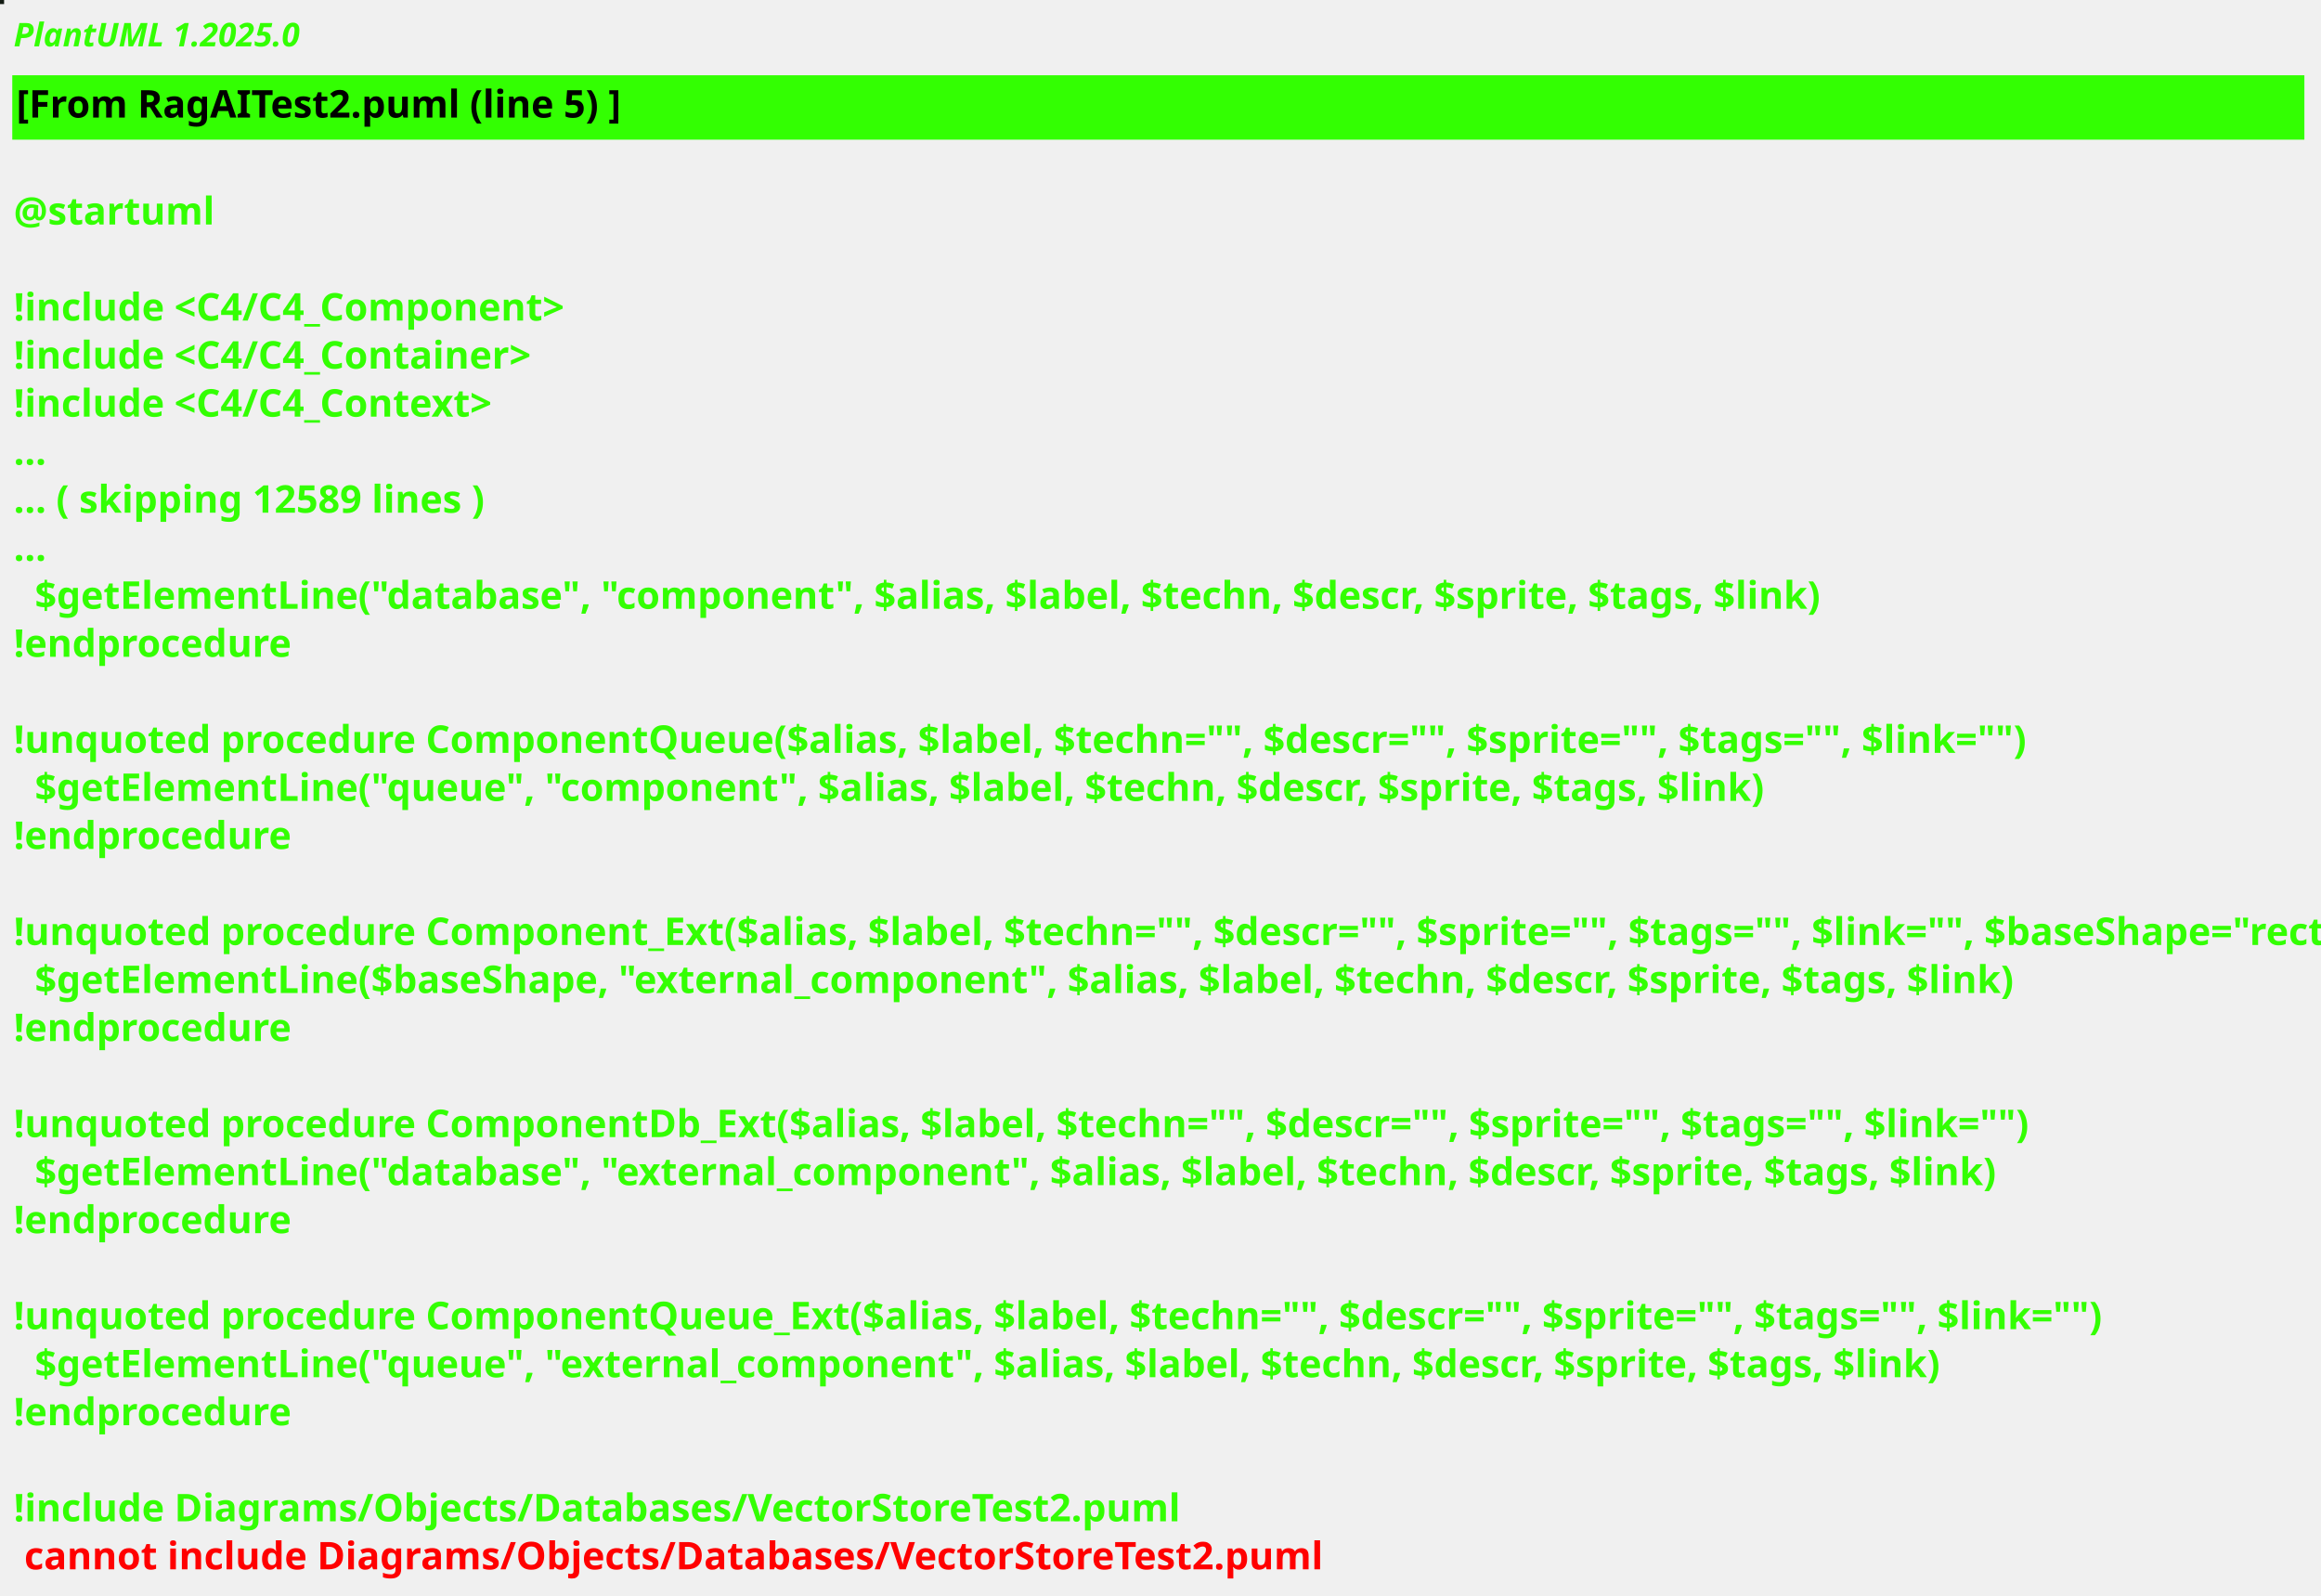
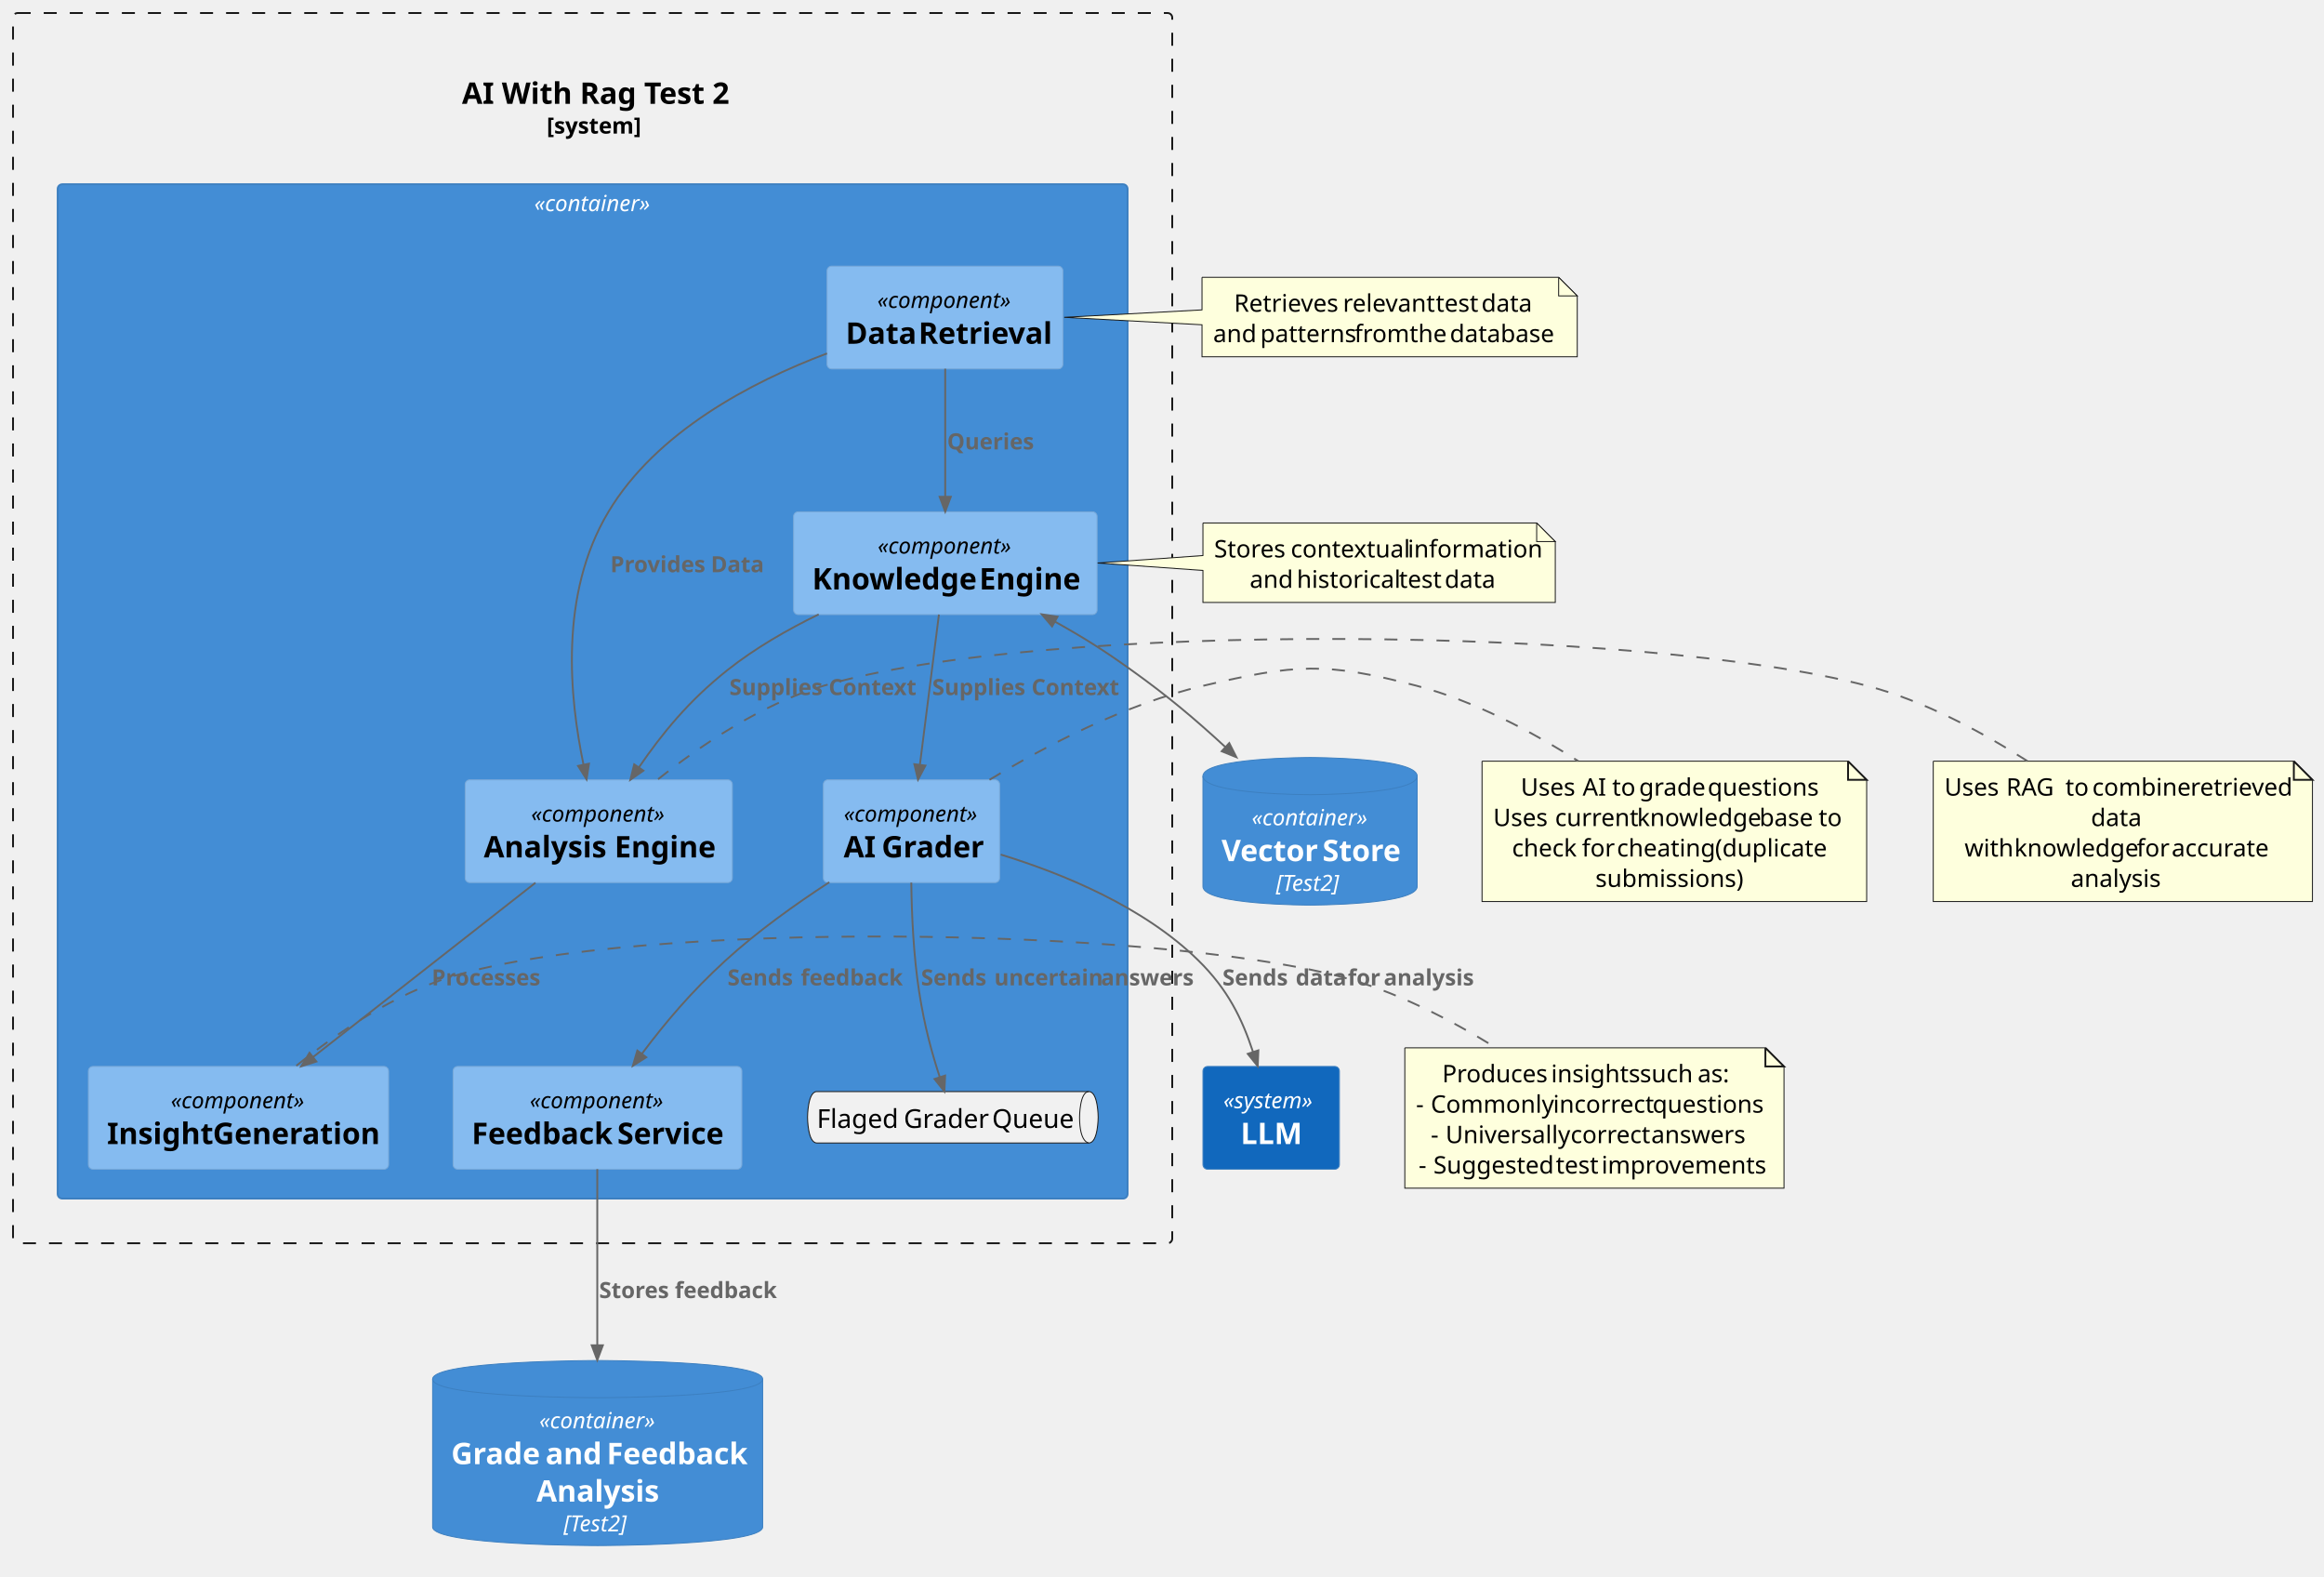
- <svg xmlns="http://www.w3.org/2000/svg" contentStyleType="text/css" height="585px" preserveAspectRatio="none" style="width:851px;height:585px;background:#000000;" version="1.1" viewBox="0 0 851 585" width="851px" zoomAndPan="magnify">
+ <svg xmlns="http://www.w3.org/2000/svg" contentStyleType="text/css" data-diagram-type="DESCRIPTION" height="847px" preserveAspectRatio="none" style="width:1249px;height:847px;background:#FFFFFF;" version="1.1" viewBox="0 0 1249 847" width="1249px" zoomAndPan="magnify">
  <defs />
  <g>
-     <rect fill="#131C13" height="1" style="stroke:#131C13;stroke-width:1;" width="1" x="0" y="0" />
-     <text fill="#33FF02" font-family="sans-serif" font-size="12" font-style="italic" font-weight="bold" lengthAdjust="spacing" textLength="105.375" x="5" y="17">PlantUML 1.2025.0</text>
-     <rect fill="#33FF02" height="22.609" style="stroke:#33FF02;stroke-width:1;" width="839.405" x="5" y="28.094" />
-     <text fill="#000000" font-family="sans-serif" font-size="14" font-weight="bold" lengthAdjust="spacing" textLength="215.462" x="6" y="43.094">[From RagAITest2.puml (line 5) ]</text>
-     <text fill="#33FF02" font-family="sans-serif" font-size="14" font-weight="bold" lengthAdjust="spacing" textLength="3.89" x="5" y="64.703"> </text>
-     <text fill="#33FF02" font-family="sans-serif" font-size="14" font-weight="bold" lengthAdjust="spacing" textLength="68.886" x="5" y="82.312">@startuml</text>
-     <text fill="#33FF02" font-family="sans-serif" font-size="14" font-weight="bold" lengthAdjust="spacing" textLength="3.89" x="5" y="99.922"> </text>
-     <text fill="#33FF02" font-family="sans-serif" font-size="14" font-weight="bold" lengthAdjust="spacing" textLength="199.144" x="5" y="117.531">!include &lt;C4/C4_Component&gt;</text>
-     <text fill="#33FF02" font-family="sans-serif" font-size="14" font-weight="bold" lengthAdjust="spacing" textLength="186.717" x="5" y="135.141">!include &lt;C4/C4_Container&gt;</text>
-     <text fill="#33FF02" font-family="sans-serif" font-size="14" font-weight="bold" lengthAdjust="spacing" textLength="173.489" x="5" y="152.75">!include &lt;C4/C4_Context&gt;</text>
-     <text fill="#33FF02" font-family="sans-serif" font-size="14" font-weight="bold" lengthAdjust="spacing" textLength="11.669" x="5" y="170.359">...</text>
-     <text fill="#33FF02" font-family="sans-serif" font-size="14" font-weight="bold" lengthAdjust="spacing" textLength="168.834" x="5" y="187.969">... ( skipping 12589 lines )</text>
-     <text fill="#33FF02" font-family="sans-serif" font-size="14" font-weight="bold" lengthAdjust="spacing" textLength="11.669" x="5" y="205.578">...</text>
-     <text fill="#33FF02" font-family="sans-serif" font-size="14" font-weight="bold" lengthAdjust="spacing" textLength="629.542" x="12.779" y="223.188">$getElementLine("database", "component", $alias, $label, $techn, $descr, $sprite, $tags, $link)</text>
-     <text fill="#33FF02" font-family="sans-serif" font-size="14" font-weight="bold" lengthAdjust="spacing" textLength="98.014" x="5" y="240.797">!endprocedure</text>
-     <text fill="#33FF02" font-family="sans-serif" font-size="14" font-weight="bold" lengthAdjust="spacing" textLength="3.89" x="5" y="258.406"> </text>
-     <text fill="#33FF02" font-family="sans-serif" font-size="14" font-weight="bold" lengthAdjust="spacing" textLength="712.517" x="5" y="276.016">!unquoted procedure ComponentQueue($alias, $label, $techn="", $descr="", $sprite="", $tags="", $link="")</text>
-     <text fill="#33FF02" font-family="sans-serif" font-size="14" font-weight="bold" lengthAdjust="spacing" textLength="610.073" x="12.779" y="293.625">$getElementLine("queue", "component", $alias, $label, $techn, $descr, $sprite, $tags, $link)</text>
-     <text fill="#33FF02" font-family="sans-serif" font-size="14" font-weight="bold" lengthAdjust="spacing" textLength="98.014" x="5" y="311.234">!endprocedure</text>
-     <text fill="#33FF02" font-family="sans-serif" font-size="14" font-weight="bold" lengthAdjust="spacing" textLength="3.89" x="5" y="328.844"> </text>
-     <text fill="#33FF02" font-family="sans-serif" font-size="14" font-weight="bold" lengthAdjust="spacing" textLength="839.405" x="5" y="346.453">!unquoted procedure Component_Ext($alias, $label, $techn="", $descr="", $sprite="", $tags="", $link="", $baseShape="rect ...</text>
-     <text fill="#33FF02" font-family="sans-serif" font-size="14" font-weight="bold" lengthAdjust="spacing" textLength="698.763" x="12.779" y="364.062">$getElementLine($baseShape, "external_component", $alias, $label, $techn, $descr, $sprite, $tags, $link)</text>
-     <text fill="#33FF02" font-family="sans-serif" font-size="14" font-weight="bold" lengthAdjust="spacing" textLength="98.014" x="5" y="381.672">!endprocedure</text>
-     <text fill="#33FF02" font-family="sans-serif" font-size="14" font-weight="bold" lengthAdjust="spacing" textLength="3.89" x="5" y="399.281"> </text>
-     <text fill="#33FF02" font-family="sans-serif" font-size="14" font-weight="bold" lengthAdjust="spacing" textLength="717.186" x="5" y="416.891">!unquoted procedure ComponentDb_Ext($alias, $label, $techn="", $descr="", $sprite="", $tags="", $link="")</text>
-     <text fill="#33FF02" font-family="sans-serif" font-size="14" font-weight="bold" lengthAdjust="spacing" textLength="691.024" x="12.779" y="434.5">$getElementLine("database", "external_component", $alias, $label, $techn, $descr, $sprite, $tags, $link)</text>
-     <text fill="#33FF02" font-family="sans-serif" font-size="14" font-weight="bold" lengthAdjust="spacing" textLength="98.014" x="5" y="452.109">!endprocedure</text>
-     <text fill="#33FF02" font-family="sans-serif" font-size="14" font-weight="bold" lengthAdjust="spacing" textLength="3.89" x="5" y="469.719"> </text>
-     <text fill="#33FF02" font-family="sans-serif" font-size="14" font-weight="bold" lengthAdjust="spacing" textLength="742.089" x="5" y="487.328">!unquoted procedure ComponentQueue_Ext($alias, $label, $techn="", $descr="", $sprite="", $tags="", $link="")</text>
-     <text fill="#33FF02" font-family="sans-serif" font-size="14" font-weight="bold" lengthAdjust="spacing" textLength="671.556" x="12.779" y="504.938">$getElementLine("queue", "external_component", $alias, $label, $techn, $descr, $sprite, $tags, $link)</text>
-     <text fill="#33FF02" font-family="sans-serif" font-size="14" font-weight="bold" lengthAdjust="spacing" textLength="98.014" x="5" y="522.547">!endprocedure</text>
-     <text fill="#33FF02" font-family="sans-serif" font-size="14" font-weight="bold" lengthAdjust="spacing" textLength="3.89" x="5" y="540.156"> </text>
-     <text fill="#33FF02" font-family="sans-serif" font-size="14" font-weight="bold" lengthAdjust="spacing" text-decoration="wavy underline" textLength="407.688" x="5" y="557.766">!include Diagrams/Objects/Databases/VectorStoreTest2.puml</text>
-     <text fill="#FF0000" font-family="sans-serif" font-size="14" font-weight="bold" lengthAdjust="spacing" textLength="452.806" x="8.89" y="575.375">cannot include Diagrams/Objects/Databases/VectorStoreTest2.puml</text>
+     <g id="cluster_ragAITest2Alias">
+       <rect fill="transparent" height="661" rx="2.5" ry="2.5" style="stroke:#181818;stroke-width:1;stroke-dasharray:7.0,7.0;" width="623" x="7" y="7" />
+       <text fill="#000000" font-family="sans-serif" font-size="16" font-weight="bold" lengthAdjust="spacing" textLength="140.453" x="248.273" y="55.797">AI With Rag Test 2</text>
+       <text fill="#000000" font-family="sans-serif" font-size="12" font-weight="bold" lengthAdjust="spacing" textLength="49.353" x="293.823" y="71.769">[system]</text>
+     </g>
+     <g id="cluster_ragAITest2Container">
+       <rect fill="#438DD5" height="545" rx="2.5" ry="2.5" style="stroke:#3C7FC0;stroke-width:1;" width="575" x="31" y="99" />
+       <text fill="#FFFFFF" font-family="sans-serif" font-size="12" font-style="italic" lengthAdjust="spacing" textLength="62.713" x="287.144" y="113.457">«container»</text>
+       <text fill="#FFFFFF" font-family="sans-serif" font-size="0" font-weight="bold" lengthAdjust="spacing" textLength="0" x="318.5" y="116.094">.</text>
+     </g>
+     <g id="elem_ragDataRetrievalAlias">
+       <rect fill="#85BBF0" height="55.219" rx="2.5" ry="2.5" style="stroke:#78A8D8;stroke-width:0.5;" width="126.719" x="444.5" y="143" />
+       <text fill="#000000" font-family="sans-serif" font-size="12" font-style="italic" lengthAdjust="spacing" textLength="72.721" x="471.499" y="165.457">«component»</text>
+       <text fill="#000000" font-family="sans-serif" font-size="16" font-weight="bold" lengthAdjust="spacing" textLength="34.68" x="454.5" y="184.703">Data</text>
+       <text fill="#000000" font-family="sans-serif" font-size="16" font-weight="bold" lengthAdjust="spacing" textLength="4.445" x="489.18" y="184.703"> </text>
+       <text fill="#000000" font-family="sans-serif" font-size="16" font-weight="bold" lengthAdjust="spacing" textLength="67.594" x="493.625" y="184.703">Retrieval</text>
+     </g>
+     <g id="elem_ragKnowledgeEngineAlias">
+       <rect fill="#85BBF0" height="55.219" rx="2.5" ry="2.5" style="stroke:#78A8D8;stroke-width:0.5;" width="163.117" x="426.5" y="275" />
+       <text fill="#000000" font-family="sans-serif" font-size="12" font-style="italic" lengthAdjust="spacing" textLength="72.721" x="471.698" y="297.457">«component»</text>
+       <text fill="#000000" font-family="sans-serif" font-size="16" font-weight="bold" lengthAdjust="spacing" textLength="85.336" x="436.5" y="316.703">Knowledge</text>
+       <text fill="#000000" font-family="sans-serif" font-size="16" font-weight="bold" lengthAdjust="spacing" textLength="4.445" x="521.836" y="316.703"> </text>
+       <text fill="#000000" font-family="sans-serif" font-size="16" font-weight="bold" lengthAdjust="spacing" textLength="53.336" x="526.281" y="316.703">Engine</text>
+     </g>
+     <g id="elem_ragAnalysisEngineAlias">
+       <rect fill="#85BBF0" height="55.219" rx="2.5" ry="2.5" style="stroke:#78A8D8;stroke-width:0.5;" width="143.594" x="250" y="419" />
+       <text fill="#000000" font-family="sans-serif" font-size="12" font-style="italic" lengthAdjust="spacing" textLength="72.721" x="285.437" y="441.457">«component»</text>
+       <text fill="#000000" font-family="sans-serif" font-size="16" font-weight="bold" lengthAdjust="spacing" textLength="65.812" x="260" y="460.703">Analysis</text>
+       <text fill="#000000" font-family="sans-serif" font-size="16" font-weight="bold" lengthAdjust="spacing" textLength="4.445" x="325.812" y="460.703"> </text>
+       <text fill="#000000" font-family="sans-serif" font-size="16" font-weight="bold" lengthAdjust="spacing" textLength="53.336" x="330.258" y="460.703">Engine</text>
+     </g>
+     <g id="elem_ragInsightGenerationAlias">
+       <rect fill="#85BBF0" height="55.219" rx="2.5" ry="2.5" style="stroke:#78A8D8;stroke-width:0.5;" width="161.344" x="47.5" y="573" />
+       <text fill="#000000" font-family="sans-serif" font-size="12" font-style="italic" lengthAdjust="spacing" textLength="72.721" x="91.811" y="595.457">«component»</text>
+       <text fill="#000000" font-family="sans-serif" font-size="16" font-weight="bold" lengthAdjust="spacing" textLength="52.438" x="57.5" y="614.703">Insight</text>
+       <text fill="#000000" font-family="sans-serif" font-size="16" font-weight="bold" lengthAdjust="spacing" textLength="4.445" x="109.938" y="614.703"> </text>
+       <text fill="#000000" font-family="sans-serif" font-size="16" font-weight="bold" lengthAdjust="spacing" textLength="84.461" x="114.383" y="614.703">Generation</text>
+     </g>
+     <g id="elem_ragaiGraderAlias">
+       <rect fill="#85BBF0" height="55.219" rx="2.5" ry="2.5" style="stroke:#78A8D8;stroke-width:0.5;" width="94.721" x="442.5" y="419" />
+       <text fill="#000000" font-family="sans-serif" font-size="12" font-style="italic" lengthAdjust="spacing" textLength="72.721" x="453.5" y="441.457">«component»</text>
+       <text fill="#000000" font-family="sans-serif" font-size="16" font-weight="bold" lengthAdjust="spacing" textLength="16" x="453.403" y="460.703">AI</text>
+       <text fill="#000000" font-family="sans-serif" font-size="16" font-weight="bold" lengthAdjust="spacing" textLength="4.445" x="469.403" y="460.703"> </text>
+       <text fill="#000000" font-family="sans-serif" font-size="16" font-weight="bold" lengthAdjust="spacing" textLength="52.469" x="473.849" y="460.703">Grader</text>
+     </g>
+     <g id="elem_feedbackServiceAlias">
+       <rect fill="#85BBF0" height="55.219" rx="2.5" ry="2.5" style="stroke:#78A8D8;stroke-width:0.5;" width="155.195" x="243.5" y="573" />
+       <text fill="#000000" font-family="sans-serif" font-size="12" font-style="italic" lengthAdjust="spacing" textLength="72.721" x="284.737" y="595.457">«component»</text>
+       <text fill="#000000" font-family="sans-serif" font-size="16" font-weight="bold" lengthAdjust="spacing" textLength="73.812" x="253.5" y="614.703">Feedback</text>
+       <text fill="#000000" font-family="sans-serif" font-size="16" font-weight="bold" lengthAdjust="spacing" textLength="4.445" x="327.312" y="614.703"> </text>
+       <text fill="#000000" font-family="sans-serif" font-size="16" font-weight="bold" lengthAdjust="spacing" textLength="56.938" x="331.758" y="614.703">Service</text>
+     </g>
+     <g id="elem_flagedGraderQueueAlias">
+       <path d="M439,586.5 L585.192,586.5 C590.192,586.5 590.192,600.305 590.192,600.305 C590.192,600.305 590.192,614.109 585.192,614.109 L439,614.109 C434,614.109 434,600.305 434,600.305 C434,600.305 434,586.5 439,586.5 " fill="#F1F1F1" style="stroke:#181818;stroke-width:0.5;" />
+       <path d="M585.192,586.5 C580.192,586.5 580.192,600.305 580.192,600.305 C580.192,614.109 585.192,614.109 585.192,614.109 " fill="transparent" style="stroke:#181818;stroke-width:0.5;" />
+       <text fill="#000000" font-family="sans-serif" font-size="14" lengthAdjust="spacing" textLength="42.807" x="439" y="606.033">Flaged</text>
+       <text fill="#000000" font-family="sans-serif" font-size="14" lengthAdjust="spacing" textLength="3.89" x="481.807" y="606.033"> </text>
+       <text fill="#000000" font-family="sans-serif" font-size="14" lengthAdjust="spacing" textLength="43.572" x="485.696" y="606.033">Grader</text>
+       <text fill="#000000" font-family="sans-serif" font-size="14" lengthAdjust="spacing" textLength="3.89" x="529.269" y="606.033"> </text>
+       <text fill="#000000" font-family="sans-serif" font-size="14" lengthAdjust="spacing" textLength="42.034" x="533.158" y="606.033">Queue</text>
+     </g>
+     <g id="elem_vectorStoreTest2DBAlias">
+       <path d="M646.5,417 C646.5,407 704.07,407 704.07,407 C704.07,407 761.641,407 761.641,417 L761.641,476.312 C761.641,486.312 704.07,486.312 704.07,486.312 C704.07,486.312 646.5,486.312 646.5,476.312 L646.5,417 " fill="#438DD5" style="stroke:#3C7FC0;stroke-width:0.5;" />
+       <path d="M646.5,417 C646.5,427 704.07,427 704.07,427 C704.07,427 761.641,427 761.641,417 " fill="transparent" style="stroke:#3C7FC0;stroke-width:0.5;" />
+       <text fill="#FFFFFF" font-family="sans-serif" font-size="12" font-style="italic" lengthAdjust="spacing" textLength="62.713" x="672.714" y="443.457">«container»</text>
+       <text fill="#FFFFFF" font-family="sans-serif" font-size="16" font-weight="bold" lengthAdjust="spacing" textLength="49.797" x="656.5" y="462.703">Vector</text>
+       <text fill="#FFFFFF" font-family="sans-serif" font-size="16" font-weight="bold" lengthAdjust="spacing" textLength="4.445" x="706.297" y="462.703"> </text>
+       <text fill="#FFFFFF" font-family="sans-serif" font-size="16" font-weight="bold" lengthAdjust="spacing" textLength="40.898" x="710.742" y="462.703">Store</text>
+       <text fill="#FFFFFF" font-family="sans-serif" font-size="12" font-style="italic" lengthAdjust="spacing" textLength="36.68" x="685.731" y="478.676">[Test2]</text>
+     </g>
+     <g id="elem_gradeAnalysisDBAlias">
+       <path d="M232.5,741 C232.5,731 321.195,731 321.195,731 C321.195,731 409.891,731 409.891,741 L409.891,820.438 C409.891,830.438 321.195,830.438 321.195,830.438 C321.195,830.438 232.5,830.438 232.5,820.438 L232.5,741 " fill="#438DD5" style="stroke:#3C7FC0;stroke-width:0.5;" />
+       <path d="M232.5,741 C232.5,751 321.195,751 321.195,751 C321.195,751 409.891,751 409.891,741 " fill="transparent" style="stroke:#3C7FC0;stroke-width:0.5;" />
+       <text fill="#FFFFFF" font-family="sans-serif" font-size="12" font-style="italic" lengthAdjust="spacing" textLength="62.713" x="289.839" y="767.457">«container»</text>
+       <text fill="#FFFFFF" font-family="sans-serif" font-size="16" font-weight="bold" lengthAdjust="spacing" textLength="46.242" x="242.5" y="786.703">Grade</text>
+       <text fill="#FFFFFF" font-family="sans-serif" font-size="16" font-weight="bold" lengthAdjust="spacing" textLength="4.445" x="288.742" y="786.703"> </text>
+       <text fill="#FFFFFF" font-family="sans-serif" font-size="16" font-weight="bold" lengthAdjust="spacing" textLength="28.445" x="293.188" y="786.703">and</text>
+       <text fill="#FFFFFF" font-family="sans-serif" font-size="16" font-weight="bold" lengthAdjust="spacing" textLength="4.445" x="321.633" y="786.703"> </text>
+       <text fill="#FFFFFF" font-family="sans-serif" font-size="16" font-weight="bold" lengthAdjust="spacing" textLength="73.812" x="326.078" y="786.703">Feedback</text>
+       <text fill="#FFFFFF" font-family="sans-serif" font-size="16" font-weight="bold" lengthAdjust="spacing" textLength="65.812" x="288.289" y="806.828">Analysis</text>
+       <text fill="#FFFFFF" font-family="sans-serif" font-size="12" font-style="italic" lengthAdjust="spacing" textLength="36.68" x="302.856" y="822.801">[Test2]</text>
+     </g>
+     <g id="elem_llmAlias">
+       <rect fill="#1168BD" height="55.219" rx="2.5" ry="2.5" style="stroke:#3C7FC0;stroke-width:0.5;" width="73.352" x="646.5" y="573" />
+       <text fill="#FFFFFF" font-family="sans-serif" font-size="12" font-style="italic" lengthAdjust="spacing" textLength="51.352" x="657.5" y="595.457">«system»</text>
+       <text fill="#FFFFFF" font-family="sans-serif" font-size="16" font-weight="bold" lengthAdjust="spacing" textLength="32.875" x="666.738" y="614.703">LLM</text>
+     </g>
+     <g id="elem_GMN24">
+       <path d="M796.5,409 L796.5,484.406 L1003.213,484.406 L1003.213,419 L993.213,409 L796.5,409 " fill="#FEFFDD" style="stroke:#181818;stroke-width:0.5;" />
+       <path d="M993.213,409 L993.213,419 L1003.213,419 L993.213,409 " fill="#FEFFDD" style="stroke:#181818;stroke-width:1;" />
+       <text fill="#000000" font-family="sans-serif" font-size="13" lengthAdjust="spacing" textLength="29.618" x="817.312" y="427.495">Uses</text>
+       <text fill="#000000" font-family="sans-serif" font-size="13" lengthAdjust="spacing" textLength="3.612" x="846.93" y="427.495"> </text>
+       <text fill="#000000" font-family="sans-serif" font-size="13" lengthAdjust="spacing" textLength="12.283" x="850.542" y="427.495">AI</text>
+       <text fill="#000000" font-family="sans-serif" font-size="13" lengthAdjust="spacing" textLength="3.612" x="862.825" y="427.495"> </text>
+       <text fill="#000000" font-family="sans-serif" font-size="13" lengthAdjust="spacing" textLength="10.842" x="866.437" y="427.495">to</text>
+       <text fill="#000000" font-family="sans-serif" font-size="13" lengthAdjust="spacing" textLength="3.612" x="877.279" y="427.495"> </text>
+       <text fill="#000000" font-family="sans-serif" font-size="13" lengthAdjust="spacing" textLength="33.249" x="880.89" y="427.495">grade</text>
+       <text fill="#000000" font-family="sans-serif" font-size="13" lengthAdjust="spacing" textLength="3.612" x="914.139" y="427.495"> </text>
+       <text fill="#000000" font-family="sans-serif" font-size="13" lengthAdjust="spacing" textLength="55.65" x="917.751" y="427.495">questions</text>
+       <text fill="#000000" font-family="sans-serif" font-size="13" lengthAdjust="spacing" textLength="29.618" x="802.5" y="443.847">Uses</text>
+       <text fill="#000000" font-family="sans-serif" font-size="13" lengthAdjust="spacing" textLength="3.612" x="832.118" y="443.847"> </text>
+       <text fill="#000000" font-family="sans-serif" font-size="13" lengthAdjust="spacing" textLength="40.46" x="835.73" y="443.847">current</text>
+       <text fill="#000000" font-family="sans-serif" font-size="13" lengthAdjust="spacing" textLength="3.612" x="876.19" y="443.847"> </text>
+       <text fill="#000000" font-family="sans-serif" font-size="13" lengthAdjust="spacing" textLength="62.156" x="879.802" y="443.847">knowledge</text>
+       <text fill="#000000" font-family="sans-serif" font-size="13" lengthAdjust="spacing" textLength="3.612" x="941.958" y="443.847"> </text>
+       <text fill="#000000" font-family="sans-serif" font-size="13" lengthAdjust="spacing" textLength="28.19" x="945.57" y="443.847">base</text>
+       <text fill="#000000" font-family="sans-serif" font-size="13" lengthAdjust="spacing" textLength="3.612" x="973.76" y="443.847"> </text>
+       <text fill="#000000" font-family="sans-serif" font-size="13" lengthAdjust="spacing" textLength="10.842" x="977.372" y="443.847">to</text>
+       <text fill="#000000" font-family="sans-serif" font-size="13" lengthAdjust="spacing" textLength="33.96" x="812.615" y="460.198">check</text>
+       <text fill="#000000" font-family="sans-serif" font-size="13" lengthAdjust="spacing" textLength="3.612" x="846.575" y="460.198"> </text>
+       <text fill="#000000" font-family="sans-serif" font-size="13" lengthAdjust="spacing" textLength="15.171" x="850.187" y="460.198">for</text>
+       <text fill="#000000" font-family="sans-serif" font-size="13" lengthAdjust="spacing" textLength="3.612" x="865.358" y="460.198"> </text>
+       <text fill="#000000" font-family="sans-serif" font-size="13" lengthAdjust="spacing" textLength="49.15" x="868.97" y="460.198">cheating</text>
+       <text fill="#000000" font-family="sans-serif" font-size="13" lengthAdjust="spacing" textLength="3.612" x="918.119" y="460.198"> </text>
+       <text fill="#000000" font-family="sans-serif" font-size="13" lengthAdjust="spacing" textLength="56.367" x="921.731" y="460.198">(duplicate</text>
+       <text fill="#000000" font-family="sans-serif" font-size="13" lengthAdjust="spacing" textLength="75.855" x="857.429" y="476.55">submissions)</text>
+     </g>
+     <g id="elem_GMN27">
+       <path d="M646,149 L646,166.5 L571.95,170.5 L646,174.5 L646,191.703 A0,0 0 0 0 646,191.703 L847.673,191.703 A0,0 0 0 0 847.673,191.703 L847.673,159 L837.673,149 L646,149 A0,0 0 0 0 646,149 " fill="#FEFFDD" style="stroke:#181818;stroke-width:0.5;" />
+       <path d="M837.673,149 L837.673,159 L847.673,159 L837.673,149 " fill="#FEFFDD" style="stroke:#181818;stroke-width:0.5;" />
+       <text fill="#000000" font-family="sans-serif" font-size="13" lengthAdjust="spacing" textLength="54.907" x="663.213" y="167.495">Retrieves</text>
+       <text fill="#000000" font-family="sans-serif" font-size="13" lengthAdjust="spacing" textLength="3.612" x="718.12" y="167.495"> </text>
+       <text fill="#000000" font-family="sans-serif" font-size="13" lengthAdjust="spacing" textLength="46.249" x="721.732" y="167.495">relevant</text>
+       <text fill="#000000" font-family="sans-serif" font-size="13" lengthAdjust="spacing" textLength="3.612" x="767.981" y="167.495"> </text>
+       <text fill="#000000" font-family="sans-serif" font-size="13" lengthAdjust="spacing" textLength="20.954" x="771.593" y="167.495">test</text>
+       <text fill="#000000" font-family="sans-serif" font-size="13" lengthAdjust="spacing" textLength="3.612" x="792.547" y="167.495"> </text>
+       <text fill="#000000" font-family="sans-serif" font-size="13" lengthAdjust="spacing" textLength="25.302" x="796.158" y="167.495">data</text>
+       <text fill="#000000" font-family="sans-serif" font-size="13" lengthAdjust="spacing" textLength="21.69" x="652" y="183.847">and</text>
+       <text fill="#000000" font-family="sans-serif" font-size="13" lengthAdjust="spacing" textLength="3.612" x="673.69" y="183.847"> </text>
+       <text fill="#000000" font-family="sans-serif" font-size="13" lengthAdjust="spacing" textLength="46.973" x="677.302" y="183.847">patterns</text>
+       <text fill="#000000" font-family="sans-serif" font-size="13" lengthAdjust="spacing" textLength="3.612" x="724.274" y="183.847"> </text>
+       <text fill="#000000" font-family="sans-serif" font-size="13" lengthAdjust="spacing" textLength="26" x="727.886" y="183.847">from</text>
+       <text fill="#000000" font-family="sans-serif" font-size="13" lengthAdjust="spacing" textLength="3.612" x="753.886" y="183.847"> </text>
+       <text fill="#000000" font-family="sans-serif" font-size="13" lengthAdjust="spacing" textLength="18.072" x="757.498" y="183.847">the</text>
+       <text fill="#000000" font-family="sans-serif" font-size="13" lengthAdjust="spacing" textLength="3.612" x="775.57" y="183.847"> </text>
+       <text fill="#000000" font-family="sans-serif" font-size="13" lengthAdjust="spacing" textLength="53.492" x="779.182" y="183.847">database</text>
+     </g>
+     <g id="elem_GMN30">
+       <path d="M646.5,281 L646.5,298.5 L589.91,302.5 L646.5,306.5 L646.5,323.703 A0,0 0 0 0 646.5,323.703 L835.865,323.703 A0,0 0 0 0 835.865,323.703 L835.865,291 L825.865,281 L646.5,281 A0,0 0 0 0 646.5,281 " fill="#FEFFDD" style="stroke:#181818;stroke-width:0.5;" />
+       <path d="M825.865,281 L825.865,291 L835.865,291 L825.865,281 " fill="#FEFFDD" style="stroke:#181818;stroke-width:0.5;" />
+       <text fill="#000000" font-family="sans-serif" font-size="13" lengthAdjust="spacing" textLength="37.572" x="652.5" y="299.495">Stores</text>
+       <text fill="#000000" font-family="sans-serif" font-size="13" lengthAdjust="spacing" textLength="3.612" x="690.072" y="299.495"> </text>
+       <text fill="#000000" font-family="sans-serif" font-size="13" lengthAdjust="spacing" textLength="59.262" x="693.684" y="299.495">contextual</text>
+       <text fill="#000000" font-family="sans-serif" font-size="13" lengthAdjust="spacing" textLength="3.612" x="752.945" y="299.495"> </text>
+       <text fill="#000000" font-family="sans-serif" font-size="13" lengthAdjust="spacing" textLength="64.308" x="756.557" y="299.495">information</text>
+       <text fill="#000000" font-family="sans-serif" font-size="13" lengthAdjust="spacing" textLength="21.69" x="671.644" y="315.847">and</text>
+       <text fill="#000000" font-family="sans-serif" font-size="13" lengthAdjust="spacing" textLength="3.612" x="693.335" y="315.847"> </text>
+       <text fill="#000000" font-family="sans-serif" font-size="13" lengthAdjust="spacing" textLength="51.295" x="696.946" y="315.847">historical</text>
+       <text fill="#000000" font-family="sans-serif" font-size="13" lengthAdjust="spacing" textLength="3.612" x="748.242" y="315.847"> </text>
+       <text fill="#000000" font-family="sans-serif" font-size="13" lengthAdjust="spacing" textLength="20.954" x="751.854" y="315.847">test</text>
+       <text fill="#000000" font-family="sans-serif" font-size="13" lengthAdjust="spacing" textLength="3.612" x="772.807" y="315.847"> </text>
+       <text fill="#000000" font-family="sans-serif" font-size="13" lengthAdjust="spacing" textLength="25.302" x="776.419" y="315.847">data</text>
+     </g>
+     <g id="elem_GMN33">
+       <path d="M1039,409 L1039,484.406 L1242.793,484.406 L1242.793,419 L1232.793,409 L1039,409 " fill="#FEFFDD" style="stroke:#181818;stroke-width:0.5;" />
+       <path d="M1232.793,409 L1232.793,419 L1242.793,419 L1232.793,409 " fill="#FEFFDD" style="stroke:#181818;stroke-width:1;" />
+       <text fill="#000000" font-family="sans-serif" font-size="13" lengthAdjust="spacing" textLength="29.618" x="1045" y="427.495">Uses</text>
+       <text fill="#000000" font-family="sans-serif" font-size="13" lengthAdjust="spacing" textLength="3.612" x="1074.618" y="427.495"> </text>
+       <text fill="#000000" font-family="sans-serif" font-size="13" lengthAdjust="spacing" textLength="28.171" x="1078.23" y="427.495">RAG</text>
+       <text fill="#000000" font-family="sans-serif" font-size="13" lengthAdjust="spacing" textLength="3.612" x="1106.401" y="427.495"> </text>
+       <text fill="#000000" font-family="sans-serif" font-size="13" lengthAdjust="spacing" textLength="10.842" x="1110.013" y="427.495">to</text>
+       <text fill="#000000" font-family="sans-serif" font-size="13" lengthAdjust="spacing" textLength="3.612" x="1120.854" y="427.495"> </text>
+       <text fill="#000000" font-family="sans-serif" font-size="13" lengthAdjust="spacing" textLength="49.137" x="1124.466" y="427.495">combine</text>
+       <text fill="#000000" font-family="sans-serif" font-size="13" lengthAdjust="spacing" textLength="3.612" x="1173.603" y="427.495"> </text>
+       <text fill="#000000" font-family="sans-serif" font-size="13" lengthAdjust="spacing" textLength="50.578" x="1177.215" y="427.495">retrieved</text>
+       <text fill="#000000" font-family="sans-serif" font-size="13" lengthAdjust="spacing" textLength="25.302" x="1123.746" y="443.847">data</text>
+       <text fill="#000000" font-family="sans-serif" font-size="13" lengthAdjust="spacing" textLength="23.118" x="1055.826" y="460.198">with</text>
+       <text fill="#000000" font-family="sans-serif" font-size="13" lengthAdjust="spacing" textLength="3.612" x="1078.944" y="460.198"> </text>
+       <text fill="#000000" font-family="sans-serif" font-size="13" lengthAdjust="spacing" textLength="62.156" x="1082.556" y="460.198">knowledge</text>
+       <text fill="#000000" font-family="sans-serif" font-size="13" lengthAdjust="spacing" textLength="3.612" x="1144.712" y="460.198"> </text>
+       <text fill="#000000" font-family="sans-serif" font-size="13" lengthAdjust="spacing" textLength="15.171" x="1148.324" y="460.198">for</text>
+       <text fill="#000000" font-family="sans-serif" font-size="13" lengthAdjust="spacing" textLength="3.612" x="1163.495" y="460.198"> </text>
+       <text fill="#000000" font-family="sans-serif" font-size="13" lengthAdjust="spacing" textLength="49.861" x="1167.107" y="460.198">accurate</text>
+       <text fill="#000000" font-family="sans-serif" font-size="13" lengthAdjust="spacing" textLength="46.966" x="1112.914" y="476.55">analysis</text>
+     </g>
+     <g id="elem_GMN36">
+       <path d="M755,563 L755,638.406 L958.787,638.406 L958.787,573 L948.787,563 L755,563 " fill="#FEFFDD" style="stroke:#181818;stroke-width:0.5;" />
+       <path d="M948.787,563 L948.787,573 L958.787,573 L948.787,563 " fill="#FEFFDD" style="stroke:#181818;stroke-width:1;" />
+       <text fill="#000000" font-family="sans-serif" font-size="13" lengthAdjust="spacing" textLength="54.92" x="775.076" y="581.495">Produces</text>
+       <text fill="#000000" font-family="sans-serif" font-size="13" lengthAdjust="spacing" textLength="3.612" x="829.996" y="581.495"> </text>
+       <text fill="#000000" font-family="sans-serif" font-size="13" lengthAdjust="spacing" textLength="44.078" x="833.608" y="581.495">insights</text>
+       <text fill="#000000" font-family="sans-serif" font-size="13" lengthAdjust="spacing" textLength="3.612" x="877.686" y="581.495"> </text>
+       <text fill="#000000" font-family="sans-serif" font-size="13" lengthAdjust="spacing" textLength="27.46" x="881.298" y="581.495">such</text>
+       <text fill="#000000" font-family="sans-serif" font-size="13" lengthAdjust="spacing" textLength="3.612" x="908.758" y="581.495"> </text>
+       <text fill="#000000" font-family="sans-serif" font-size="13" lengthAdjust="spacing" textLength="17.342" x="912.369" y="581.495">as:</text>
+       <text fill="#000000" font-family="sans-serif" font-size="13" lengthAdjust="spacing" textLength="4.329" x="761" y="597.847">-</text>
+       <text fill="#000000" font-family="sans-serif" font-size="13" lengthAdjust="spacing" textLength="3.612" x="765.329" y="597.847"> </text>
+       <text fill="#000000" font-family="sans-serif" font-size="13" lengthAdjust="spacing" textLength="62.124" x="768.941" y="597.847">Commonly</text>
+       <text fill="#000000" font-family="sans-serif" font-size="13" lengthAdjust="spacing" textLength="3.612" x="831.065" y="597.847"> </text>
+       <text fill="#000000" font-family="sans-serif" font-size="13" lengthAdjust="spacing" textLength="49.848" x="834.677" y="597.847">incorrect</text>
+       <text fill="#000000" font-family="sans-serif" font-size="13" lengthAdjust="spacing" textLength="3.612" x="884.525" y="597.847"> </text>
+       <text fill="#000000" font-family="sans-serif" font-size="13" lengthAdjust="spacing" textLength="55.65" x="888.137" y="597.847">questions</text>
+       <text fill="#000000" font-family="sans-serif" font-size="13" lengthAdjust="spacing" textLength="4.329" x="768.957" y="614.198">-</text>
+       <text fill="#000000" font-family="sans-serif" font-size="13" lengthAdjust="spacing" textLength="3.612" x="773.286" y="614.198"> </text>
+       <text fill="#000000" font-family="sans-serif" font-size="13" lengthAdjust="spacing" textLength="63.572" x="776.898" y="614.198">Universally</text>
+       <text fill="#000000" font-family="sans-serif" font-size="13" lengthAdjust="spacing" textLength="3.612" x="840.47" y="614.198"> </text>
+       <text fill="#000000" font-family="sans-serif" font-size="13" lengthAdjust="spacing" textLength="39.73" x="844.081" y="614.198">correct</text>
+       <text fill="#000000" font-family="sans-serif" font-size="13" lengthAdjust="spacing" textLength="3.612" x="883.811" y="614.198"> </text>
+       <text fill="#000000" font-family="sans-serif" font-size="13" lengthAdjust="spacing" textLength="48.407" x="887.423" y="614.198">answers</text>
+       <text fill="#000000" font-family="sans-serif" font-size="13" lengthAdjust="spacing" textLength="4.329" x="762.435" y="630.55">-</text>
+       <text fill="#000000" font-family="sans-serif" font-size="13" lengthAdjust="spacing" textLength="3.612" x="766.764" y="630.55"> </text>
+       <text fill="#000000" font-family="sans-serif" font-size="13" lengthAdjust="spacing" textLength="62.163" x="770.375" y="630.55">Suggested</text>
+       <text fill="#000000" font-family="sans-serif" font-size="13" lengthAdjust="spacing" textLength="3.612" x="832.538" y="630.55"> </text>
+       <text fill="#000000" font-family="sans-serif" font-size="13" lengthAdjust="spacing" textLength="20.954" x="836.15" y="630.55">test</text>
+       <text fill="#000000" font-family="sans-serif" font-size="13" lengthAdjust="spacing" textLength="3.612" x="857.104" y="630.55"> </text>
+       <text fill="#000000" font-family="sans-serif" font-size="13" lengthAdjust="spacing" textLength="81.637" x="860.715" y="630.55">improvements</text>
+     </g>
+     <g id="link_ragDataRetrievalAlias_ragKnowledgeEngineAlias">
+       <path d="M508,198.12 C508,220.55 508,244.49 508,266.91 " fill="transparent" id="ragDataRetrievalAlias-to-ragKnowledgeEngineAlias" style="stroke:#666666;stroke-width:1;" />
+       <polygon fill="#666666" points="508,274.91,511,266.91,505,266.91,508,274.91" style="stroke:#666666;stroke-width:1;" />
+       <text fill="#666666" font-family="sans-serif" font-size="12" font-weight="bold" lengthAdjust="spacing" textLength="44.69" x="509" y="241.457">Queries</text>
+     </g>
+     <g id="link_ragKnowledgeEngineAlias_ragAnalysisEngineAlias">
+       <path d="M440.01,330.09 C423.12,338.33 405.67,348.36 391,360 C370.08,376.6 355.944,394.019 343.314,412.379 " fill="transparent" id="ragKnowledgeEngineAlias-to-ragAnalysisEngineAlias" style="stroke:#666666;stroke-width:1;" />
+       <polygon fill="#666666" points="338.78,418.97,345.786,414.079,340.842,410.679,338.78,418.97" style="stroke:#666666;stroke-width:1;" />
+       <text fill="#666666" font-family="sans-serif" font-size="12" font-weight="bold" lengthAdjust="spacing" textLength="50.01" x="392" y="373.457">Supplies</text>
+       <text fill="#666666" font-family="sans-serif" font-size="12" font-weight="bold" lengthAdjust="spacing" textLength="3.334" x="442.01" y="373.457"> </text>
+       <text fill="#666666" font-family="sans-serif" font-size="12" font-weight="bold" lengthAdjust="spacing" textLength="44.666" x="445.344" y="373.457">Context</text>
+     </g>
+     <g id="link_ragKnowledgeEngineAlias_ragaiGraderAlias">
+       <path d="M504.61,330.21 C501.4,355.6 497.585,385.623 494.375,410.973 " fill="transparent" id="ragKnowledgeEngineAlias-to-ragaiGraderAlias" style="stroke:#666666;stroke-width:1;" />
+       <polygon fill="#666666" points="493.37,418.91,497.351,411.35,491.399,410.596,493.37,418.91" style="stroke:#666666;stroke-width:1;" />
+       <text fill="#666666" font-family="sans-serif" font-size="12" font-weight="bold" lengthAdjust="spacing" textLength="50.01" x="501" y="373.457">Supplies</text>
+       <text fill="#666666" font-family="sans-serif" font-size="12" font-weight="bold" lengthAdjust="spacing" textLength="3.334" x="551.01" y="373.457"> </text>
+       <text fill="#666666" font-family="sans-serif" font-size="12" font-weight="bold" lengthAdjust="spacing" textLength="44.666" x="554.344" y="373.457">Context</text>
+     </g>
+     <g id="link_ragDataRetrievalAlias_ragAnalysisEngineAlias">
+       <path d="M444.46,189.89 C403.29,205.43 352.7,232.16 327,275 C300.26,319.57 306.211,375.327 313.611,410.918 " fill="transparent" id="ragDataRetrievalAlias-to-ragAnalysisEngineAlias" style="stroke:#666666;stroke-width:1;" />
+       <polygon fill="#666666" points="315.24,418.75,316.549,410.307,310.674,411.528,315.24,418.75" style="stroke:#666666;stroke-width:1;" />
+       <text fill="#666666" font-family="sans-serif" font-size="12" font-weight="bold" lengthAdjust="spacing" textLength="50.69" x="328" y="307.457">Provides</text>
+       <text fill="#666666" font-family="sans-serif" font-size="12" font-weight="bold" lengthAdjust="spacing" textLength="3.334" x="378.69" y="307.457"> </text>
+       <text fill="#666666" font-family="sans-serif" font-size="12" font-weight="bold" lengthAdjust="spacing" textLength="26.01" x="382.023" y="307.457">Data</text>
+     </g>
+     <g id="link_ragAnalysisEngineAlias_ragInsightGenerationAlias">
+       <path d="M287.76,474.32 C252.3,502.11 203.528,540.327 168.188,568.007 " fill="transparent" id="ragAnalysisEngineAlias-to-ragInsightGenerationAlias" style="stroke:#666666;stroke-width:1;" />
+       <polygon fill="#666666" points="161.89,572.94,170.038,570.369,166.338,565.645,161.89,572.94" style="stroke:#666666;stroke-width:1;" />
+       <text fill="#666666" font-family="sans-serif" font-size="12" font-weight="bold" lengthAdjust="spacing" textLength="60.047" x="232" y="529.457">Processes</text>
+     </g>
+     <g id="link_ragKnowledgeEngineAlias_vectorStoreTest2DBAlias">
+       <path d="M566.897,333.966 C582.767,342.816 593,349.27 608,360 C627.6,374.02 641.868,386.008 658.618,401.448 " fill="transparent" id="ragKnowledgeEngineAlias-vectorStoreTest2DBAlias" style="stroke:#666666;stroke-width:1;" />
+       <polygon fill="#666666" points="559.91,330.07,565.436,336.587,568.358,331.346,559.91,330.07" style="stroke:#666666;stroke-width:1;" />
+       <polygon fill="#666666" points="664.5,406.87,660.651,399.242,656.585,403.654,664.5,406.87" style="stroke:#666666;stroke-width:1;" />
+       <text fill="#666666" font-family="sans-serif" font-size="0" lengthAdjust="spacing" textLength="0" x="628" y="363.5">.</text>
+     </g>
+     <g id="link_ragaiGraderAlias_flagedGraderQueueAlias">
+       <path d="M489.76,474.22 C489.98,491.16 490.94,513.47 494,533 C496.96,551.91 500.779,565.551 505.089,578.821 " fill="transparent" id="ragaiGraderAlias-to-flagedGraderQueueAlias" style="stroke:#666666;stroke-width:1;" />
+       <polygon fill="#666666" points="507.56,586.43,507.942,577.894,502.236,579.748,507.56,586.43" style="stroke:#666666;stroke-width:1;" />
+       <text fill="#666666" font-family="sans-serif" font-size="12" font-weight="bold" lengthAdjust="spacing" textLength="36.012" x="495" y="529.457">Sends</text>
+       <text fill="#666666" font-family="sans-serif" font-size="12" font-weight="bold" lengthAdjust="spacing" textLength="3.334" x="531.012" y="529.457"> </text>
+       <text fill="#666666" font-family="sans-serif" font-size="12" font-weight="bold" lengthAdjust="spacing" textLength="54.012" x="534.346" y="529.457">uncertain</text>
+       <text fill="#666666" font-family="sans-serif" font-size="12" font-weight="bold" lengthAdjust="spacing" textLength="3.334" x="588.357" y="529.457"> </text>
+       <text fill="#666666" font-family="sans-serif" font-size="12" font-weight="bold" lengthAdjust="spacing" textLength="48.029" x="591.691" y="529.457">answers</text>
+     </g>
+     <g id="link_ragaiGraderAlias_feedbackServiceAlias">
+       <path d="M445.7,474.01 C427.58,485.81 406.93,500.53 390,516 C371.26,533.13 357.914,549.021 344.924,566.261 " fill="transparent" id="ragaiGraderAlias-to-feedbackServiceAlias" style="stroke:#666666;stroke-width:1;" />
+       <polygon fill="#666666" points="340.11,572.65,347.32,568.066,342.528,564.455,340.11,572.65" style="stroke:#666666;stroke-width:1;" />
+       <text fill="#666666" font-family="sans-serif" font-size="12" font-weight="bold" lengthAdjust="spacing" textLength="36.012" x="391" y="529.457">Sends</text>
+       <text fill="#666666" font-family="sans-serif" font-size="12" font-weight="bold" lengthAdjust="spacing" textLength="3.334" x="427.012" y="529.457"> </text>
+       <text fill="#666666" font-family="sans-serif" font-size="12" font-weight="bold" lengthAdjust="spacing" textLength="52.025" x="430.346" y="529.457">feedback</text>
+     </g>
+     <g id="link_ragaiGraderAlias_llmAlias">
+       <path d="M537.84,459.16 C571.14,469.38 614.66,487.2 644,516 C659.87,531.58 667.492,547.263 673.442,565.283 " fill="transparent" id="ragaiGraderAlias-to-llmAlias" style="stroke:#666666;stroke-width:1;" />
+       <polygon fill="#666666" points="675.95,572.88,676.29,564.343,670.593,566.224,675.95,572.88" style="stroke:#666666;stroke-width:1;" />
+       <text fill="#666666" font-family="sans-serif" font-size="12" font-weight="bold" lengthAdjust="spacing" textLength="36.012" x="657" y="529.457">Sends</text>
+       <text fill="#666666" font-family="sans-serif" font-size="12" font-weight="bold" lengthAdjust="spacing" textLength="3.334" x="693.012" y="529.457"> </text>
+       <text fill="#666666" font-family="sans-serif" font-size="12" font-weight="bold" lengthAdjust="spacing" textLength="24.674" x="696.346" y="529.457">data</text>
+       <text fill="#666666" font-family="sans-serif" font-size="12" font-weight="bold" lengthAdjust="spacing" textLength="3.334" x="721.019" y="529.457"> </text>
+       <text fill="#666666" font-family="sans-serif" font-size="12" font-weight="bold" lengthAdjust="spacing" textLength="15.996" x="724.354" y="529.457">for</text>
+       <text fill="#666666" font-family="sans-serif" font-size="12" font-weight="bold" lengthAdjust="spacing" textLength="3.334" x="740.35" y="529.457"> </text>
+       <text fill="#666666" font-family="sans-serif" font-size="12" font-weight="bold" lengthAdjust="spacing" textLength="47.367" x="743.684" y="529.457">analysis</text>
+     </g>
+     <g id="link_feedbackServiceAlias_gradeAnalysisDBAlias">
+       <path d="M321,628.15 C321,655.21 321,689.72 321,722.81 " fill="transparent" id="feedbackServiceAlias-to-gradeAnalysisDBAlias" style="stroke:#666666;stroke-width:1;" />
+       <polygon fill="#666666" points="321,730.81,324,722.81,318,722.81,321,730.81" style="stroke:#666666;stroke-width:1;" />
+       <text fill="#666666" font-family="sans-serif" font-size="12" font-weight="bold" lengthAdjust="spacing" textLength="37.348" x="322" y="697.457">Stores</text>
+       <text fill="#666666" font-family="sans-serif" font-size="12" font-weight="bold" lengthAdjust="spacing" textLength="3.334" x="359.348" y="697.457"> </text>
+       <text fill="#666666" font-family="sans-serif" font-size="12" font-weight="bold" lengthAdjust="spacing" textLength="52.025" x="362.682" y="697.457">feedback</text>
+     </g>
+     <g id="link_ragaiGraderAlias_GMN24">
+       <path d="M531.8,418.97 C562.2,400.65 605.13,378.24 646.5,368.5 C696.25,356.79 712.06,355.54 761.5,368.5 C792.2,376.55 823.26,393.11 848.17,408.9 " fill="transparent" id="ragaiGraderAlias-GMN24" style="stroke:#666666;stroke-width:1;stroke-dasharray:7.0,7.0;" />
+     </g>
+     <g id="link_ragAnalysisEngineAlias_GMN33">
+       <path d="M353.69,418.66 C376.61,400.47 409.28,378.31 442.5,368.5 C562.06,333.18 882.96,336.69 1003.5,368.5 C1034.02,376.55 1064.86,393.11 1089.59,408.91 " fill="transparent" id="ragAnalysisEngineAlias-GMN33" style="stroke:#666666;stroke-width:1;stroke-dasharray:7.0,7.0;" />
+     </g>
+     <g id="link_ragInsightGenerationAlias_GMN36">
+       <path d="M159.25,572.62 C181.13,555.04 212,533.93 243.5,524.5 C344.83,494.15 617.08,498.08 719.5,524.5 C749.21,532.16 779.36,547.77 803.83,562.86 " fill="transparent" id="ragInsightGenerationAlias-GMN36" style="stroke:#666666;stroke-width:1;stroke-dasharray:7.0,7.0;" />
+     </g>
  </g>
</svg>
